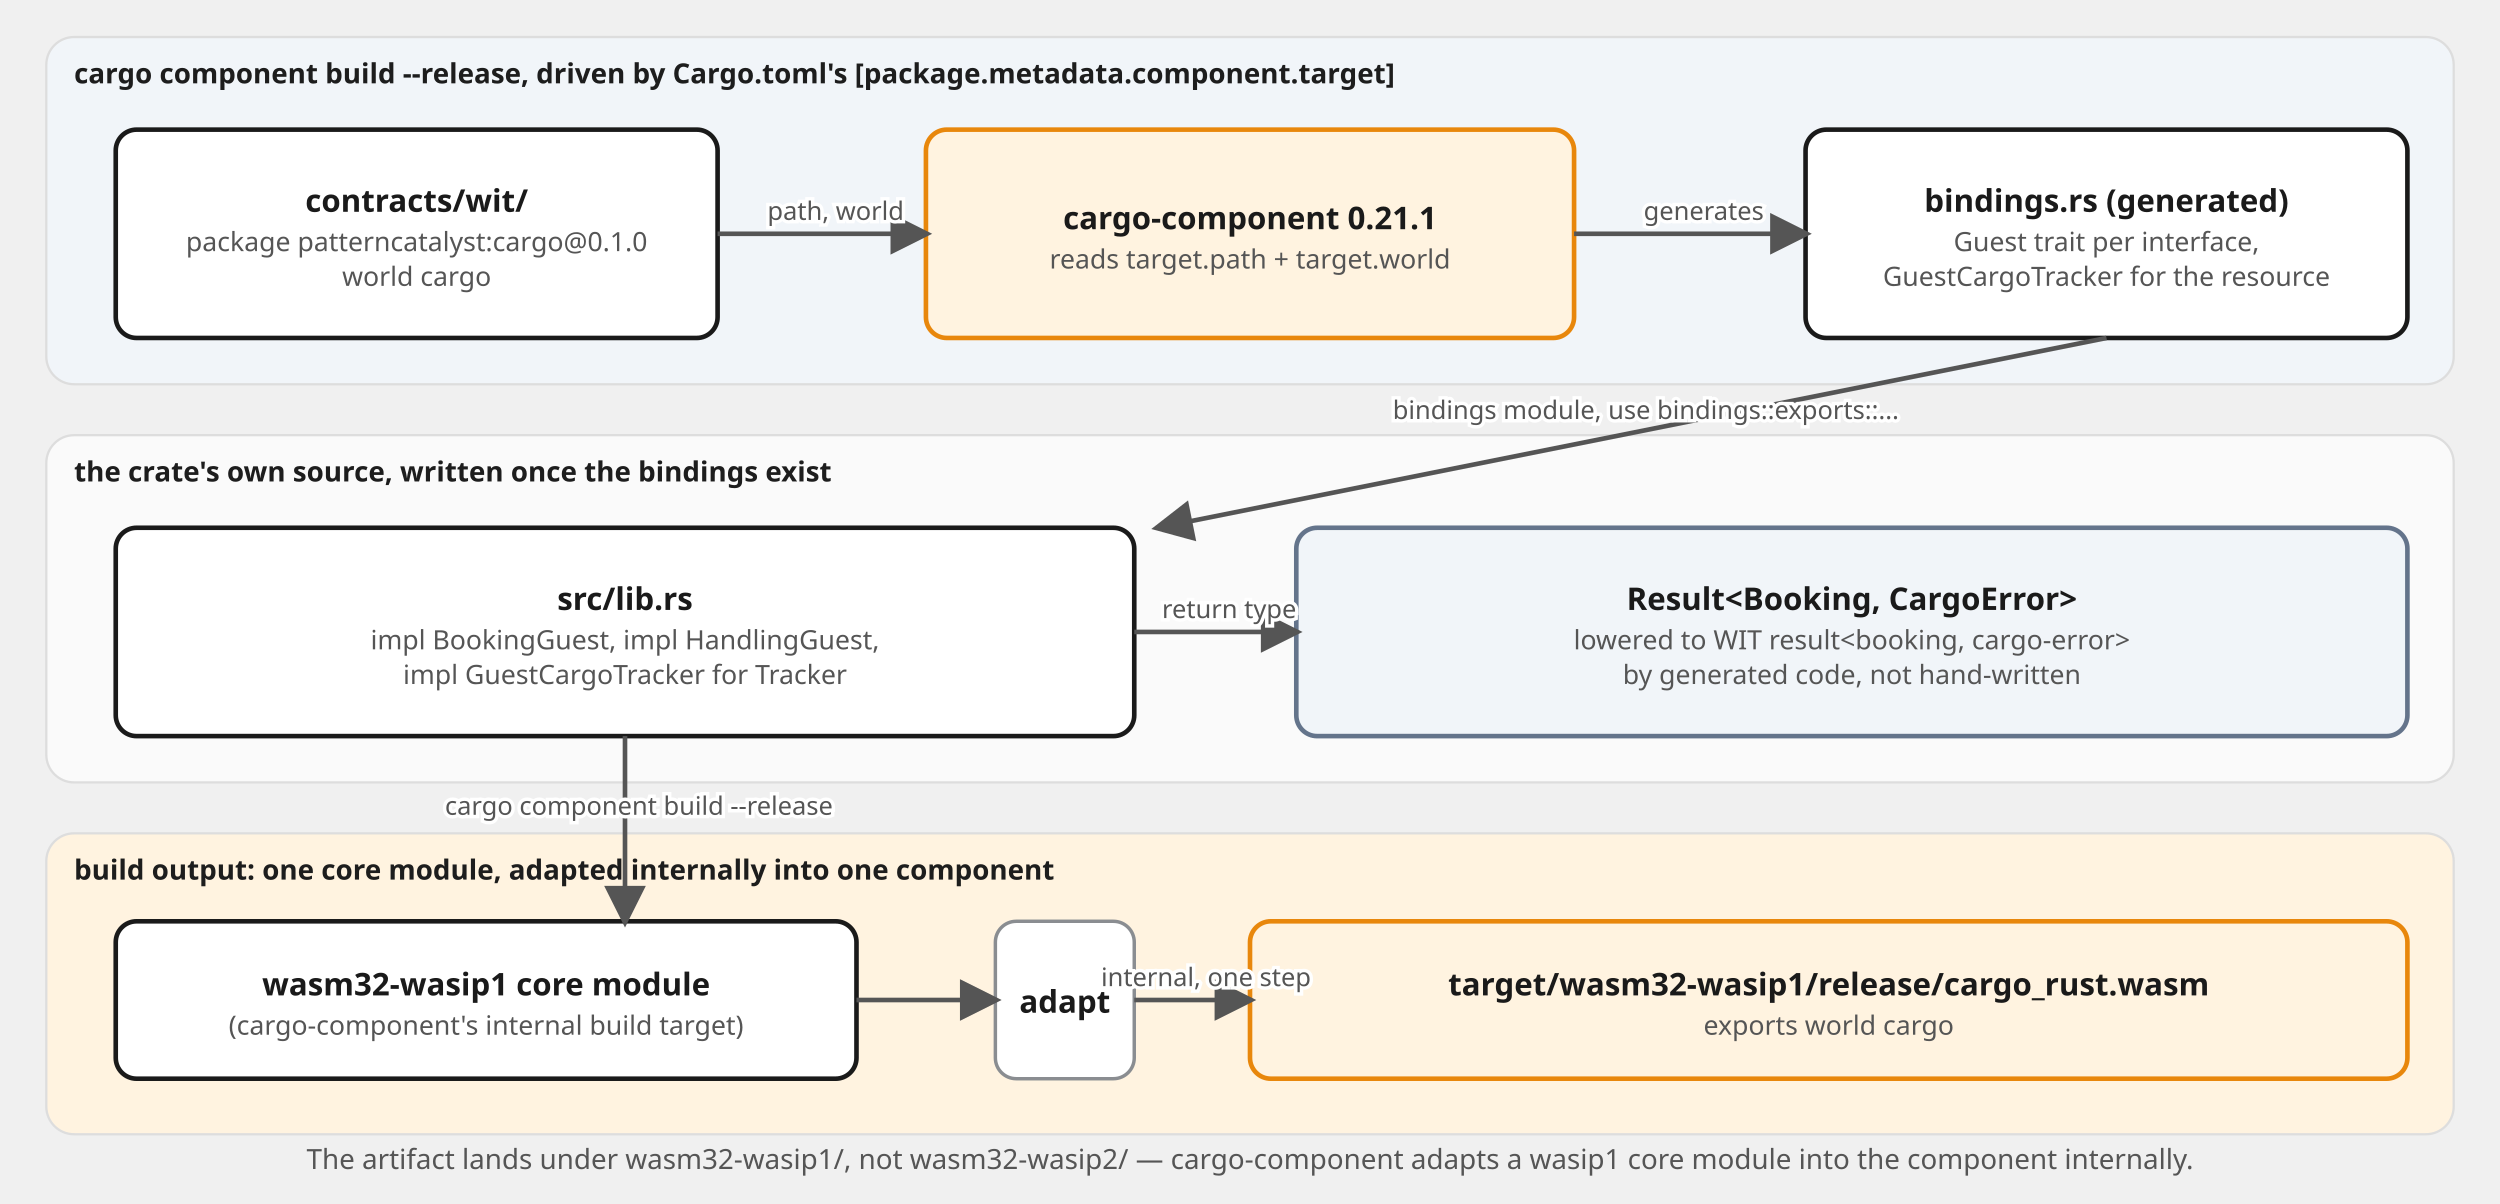
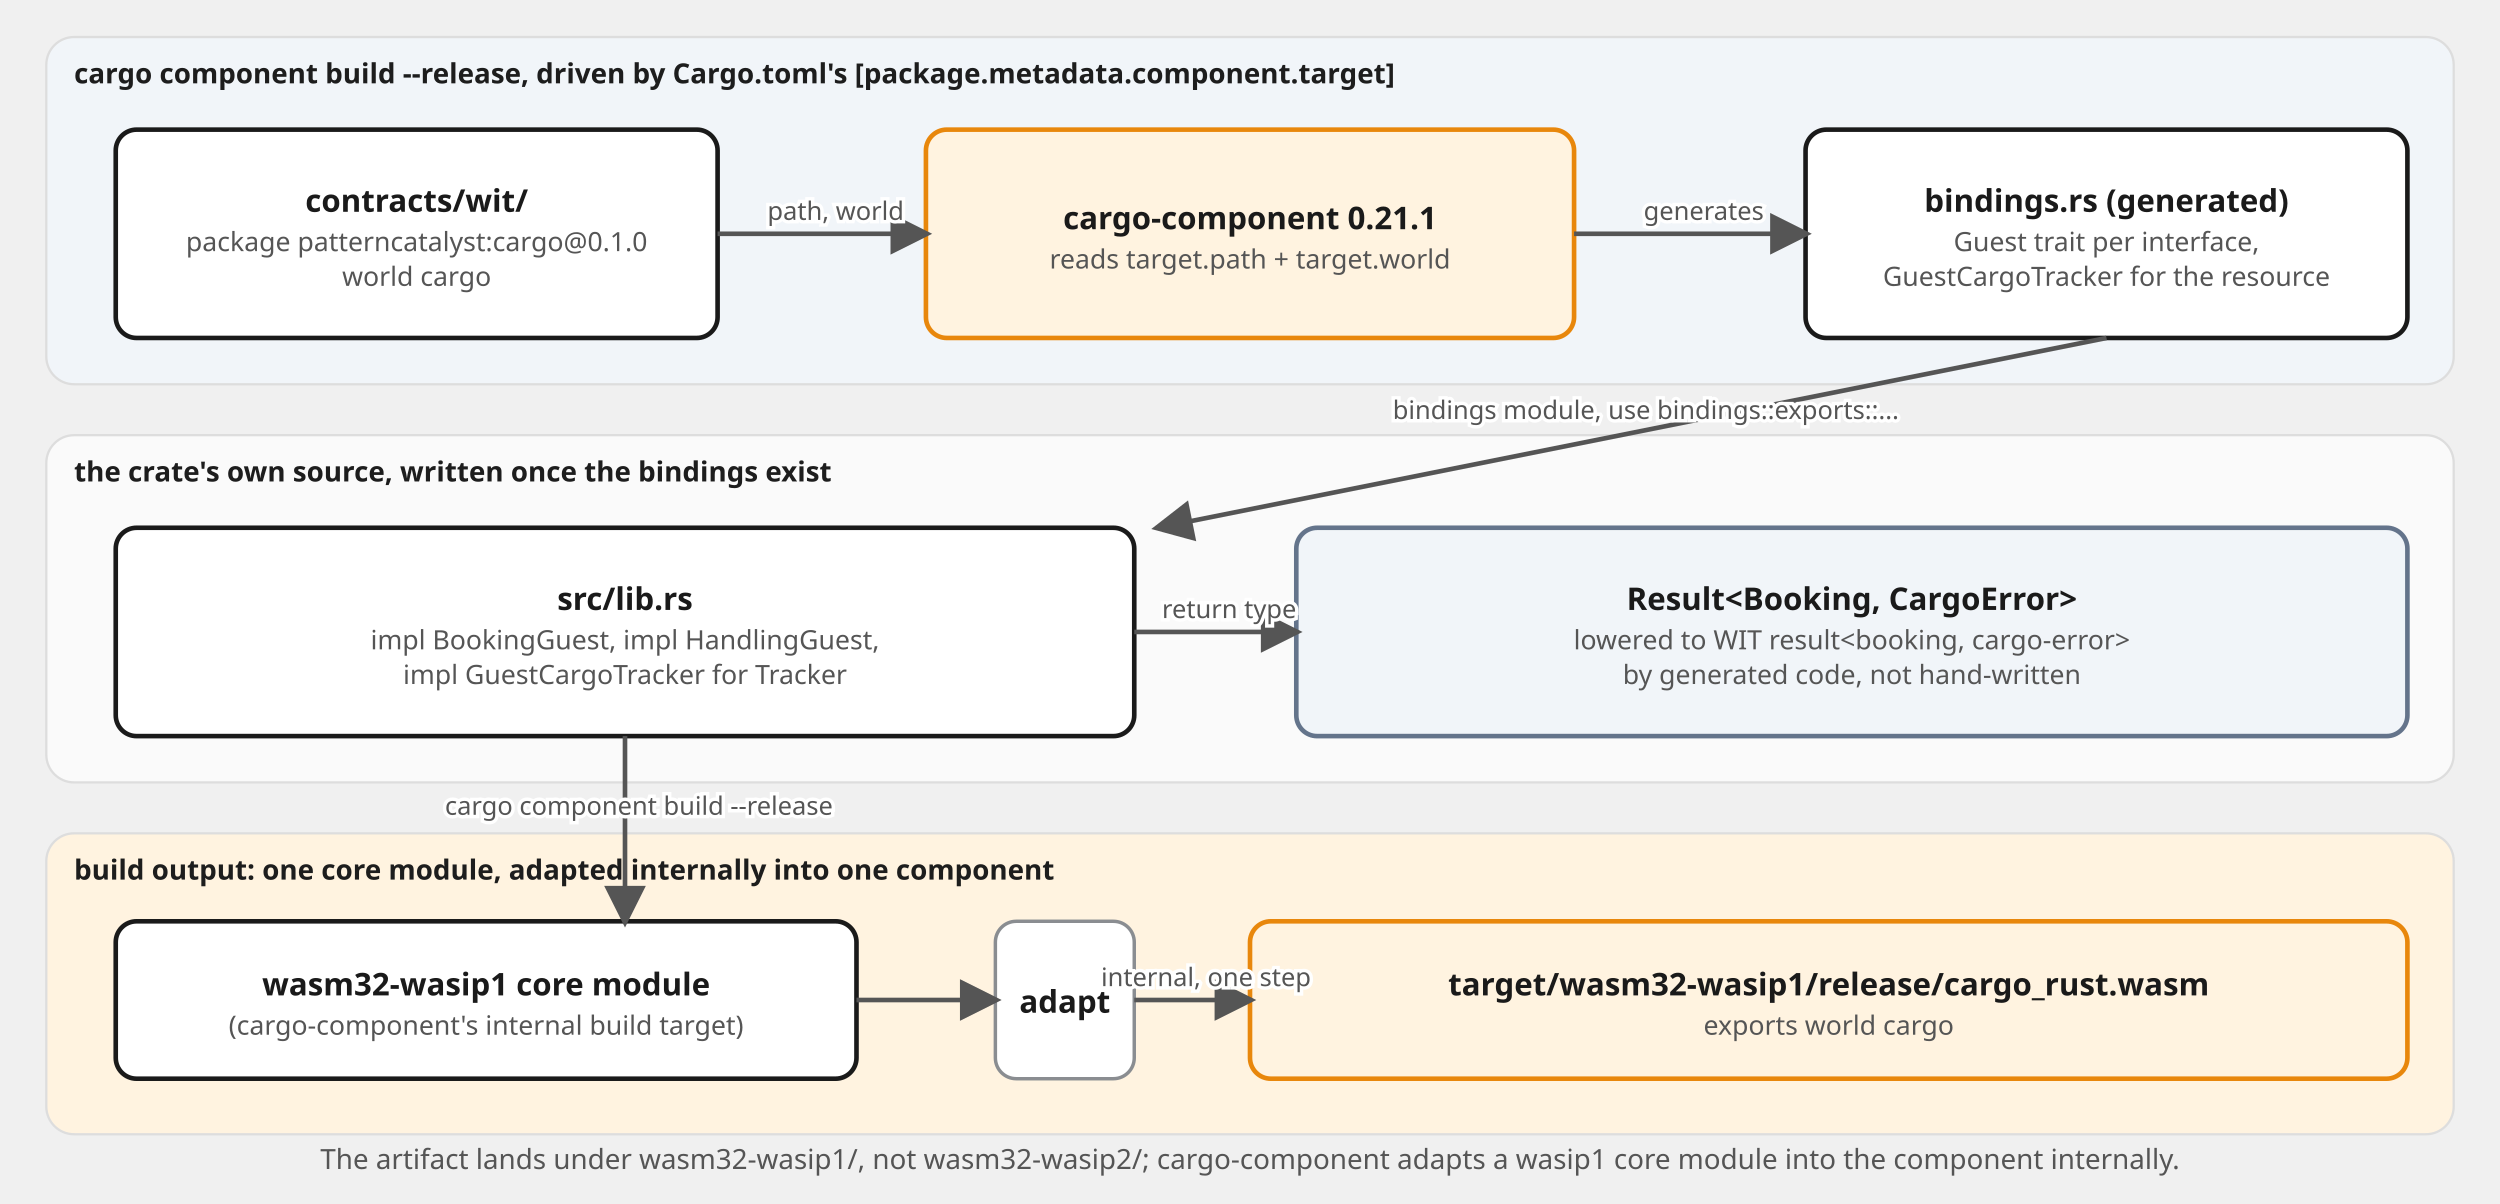
<svg xmlns="http://www.w3.org/2000/svg" viewBox="0 0 1080 520" font-family="'Red Hat Text', system-ui, sans-serif" role="img">
  <defs>
    <marker id="a" viewBox="0 0 10 10" refX="8.5" refY="5" markerWidth="9" markerHeight="9" orient="auto-start-reverse">
      <path d="M0,0 L10,5 L0,10 z" fill="#555" />
    </marker>
    <marker id="am" viewBox="0 0 10 10" refX="8.5" refY="5" markerWidth="9" markerHeight="9" orient="auto-start-reverse">
      <path d="M0,0 L10,5 L0,10 z" fill="#e8870c" />
    </marker>
  </defs>
  <rect x="20" y="16" width="1040" height="150" rx="12" fill="#f1f5f9" stroke="#ddd" />
  <text x="32" y="36" font-size="12" font-weight="700" fill="#1d1d1d">cargo component build --release, driven by Cargo.toml's [package.metadata.component.target]</text>
  <rect x="20" y="188" width="1040" height="150" rx="12" fill="#fafafa" stroke="#ddd" />
  <text x="32" y="208" font-size="12" font-weight="700" fill="#1d1d1d">the crate's own source, written once the bindings exist</text>
  <rect x="20" y="360" width="1040" height="130" rx="12" fill="#fff3e0" stroke="#ddd" />
  <text x="32" y="380" font-size="12" font-weight="700" fill="#1d1d1d">build output: one core module, adapted internally into one component</text>
  <rect x="50" y="56" width="260" height="90" rx="9" fill="#ffffff" stroke="#1a1a1a" stroke-width="2" />
  <text x="180.0" y="91.5" font-size="13.5" font-weight="700" fill="#1a1a1a" text-anchor="middle">contracts/wit/</text>
  <text x="180.0" y="108.5" font-size="11.5" fill="#555555" text-anchor="middle">package patterncatalyst:cargo@0.1.0</text>
  <text x="180.0" y="123.5" font-size="11.5" fill="#555555" text-anchor="middle">world cargo</text>
  <rect x="400" y="56" width="280" height="90" rx="9" fill="#fff3e0" stroke="#e8870c" stroke-width="2" />
  <text x="540.0" y="99.0" font-size="13.5" font-weight="700" fill="#1a1a1a" text-anchor="middle">cargo-component 0.21.1</text>
  <text x="540.0" y="116.0" font-size="11.5" fill="#555555" text-anchor="middle">reads target.path + target.world</text>
  <rect x="780" y="56" width="260" height="90" rx="9" fill="#ffffff" stroke="#1a1a1a" stroke-width="2" />
  <text x="910.0" y="91.5" font-size="13.5" font-weight="700" fill="#1a1a1a" text-anchor="middle">bindings.rs (generated)</text>
  <text x="910.0" y="108.5" font-size="11.5" fill="#555555" text-anchor="middle">Guest trait per interface,</text>
  <text x="910.0" y="123.5" font-size="11.5" fill="#555555" text-anchor="middle">GuestCargoTracker for the resource</text>
  <rect x="50" y="228" width="440" height="90" rx="9" fill="#ffffff" stroke="#1a1a1a" stroke-width="2" />
  <text x="270.0" y="263.5" font-size="13.5" font-weight="700" fill="#1a1a1a" text-anchor="middle">src/lib.rs</text>
  <text x="270.0" y="280.5" font-size="11.5" fill="#555555" text-anchor="middle">impl BookingGuest, impl HandlingGuest,</text>
  <text x="270.0" y="295.5" font-size="11.5" fill="#555555" text-anchor="middle">impl GuestCargoTracker for Tracker</text>
  <rect x="560" y="228" width="480" height="90" rx="9" fill="#f1f5f9" stroke="#64748b" stroke-width="2" />
  <text x="800.0" y="263.5" font-size="13.5" font-weight="700" fill="#1a1a1a" text-anchor="middle">Result&lt;Booking, CargoError&gt;</text>
  <text x="800.0" y="280.5" font-size="11.5" fill="#555555" text-anchor="middle">lowered to WIT result&lt;booking, cargo-error&gt;</text>
  <text x="800.0" y="295.5" font-size="11.5" fill="#555555" text-anchor="middle">by generated code, not hand-written</text>
  <rect x="50" y="398" width="320" height="68" rx="9" fill="#ffffff" stroke="#1a1a1a" stroke-width="2" />
  <text x="210.0" y="430.0" font-size="13.5" font-weight="700" fill="#1a1a1a" text-anchor="middle">wasm32-wasip1 core module</text>
  <text x="210.0" y="447.0" font-size="11.5" fill="#555555" text-anchor="middle">(cargo-component's internal build target)</text>
  <rect x="430" y="398" width="60" height="68" rx="9" fill="#ffffff" stroke="#8a8d91" stroke-width="1.5" />
  <text x="460.0" y="437.5" font-size="13.5" font-weight="700" fill="#1a1a1a" text-anchor="middle">adapt</text>
  <rect x="540" y="398" width="500" height="68" rx="9" fill="#fff3e0" stroke="#e8870c" stroke-width="2" />
  <text x="790.0" y="430.0" font-size="13.5" font-weight="700" fill="#1a1a1a" text-anchor="middle">target/wasm32-wasip1/release/cargo_rust.wasm</text>
  <text x="790.0" y="447.0" font-size="11.5" fill="#555555" text-anchor="middle">exports world cargo</text>
  <path d="M310,101 L400,101" fill="none" stroke="#555" stroke-width="2" marker-end="url(#a)" />
  <text x="361.0" y="95.0" font-size="11" fill="#ffffff" stroke="#ffffff" stroke-width="3" paint-order="stroke" text-anchor="middle">path, world</text>
  <text x="361.0" y="95.0" font-size="11" fill="#555" text-anchor="middle">path, world</text>
  <path d="M680,101 L780,101" fill="none" stroke="#555" stroke-width="2" marker-end="url(#a)" />
  <text x="736.0" y="95.0" font-size="11" fill="#ffffff" stroke="#ffffff" stroke-width="3" paint-order="stroke" text-anchor="middle">generates</text>
  <text x="736.0" y="95.0" font-size="11" fill="#555" text-anchor="middle">generates</text>
  <path d="M910,146 L500,228" fill="none" stroke="#555" stroke-width="2" marker-end="url(#a)" />
  <text x="711.0" y="181.0" font-size="11" fill="#ffffff" stroke="#ffffff" stroke-width="3" paint-order="stroke" text-anchor="middle">bindings module, use bindings::exports::...</text>
  <text x="711.0" y="181.0" font-size="11" fill="#555" text-anchor="middle">bindings module, use bindings::exports::...</text>
  <path d="M490,273 L560,273" fill="none" stroke="#555" stroke-width="2" marker-end="url(#a)" />
  <text x="531.0" y="267.0" font-size="11" fill="#ffffff" stroke="#ffffff" stroke-width="3" paint-order="stroke" text-anchor="middle">return type</text>
  <text x="531.0" y="267.0" font-size="11" fill="#555" text-anchor="middle">return type</text>
  <path d="M270,318 L270,398" fill="none" stroke="#555" stroke-width="2" marker-end="url(#a)" />
  <text x="276.0" y="352.0" font-size="11" fill="#ffffff" stroke="#ffffff" stroke-width="3" paint-order="stroke" text-anchor="middle">cargo component build --release</text>
  <text x="276.0" y="352.0" font-size="11" fill="#555" text-anchor="middle">cargo component build --release</text>
  <path d="M370,432 L430,432" fill="none" stroke="#555" stroke-width="2" marker-end="url(#a)" />
  <path d="M490,432 L540,432" fill="none" stroke="#555" stroke-width="2" marker-end="url(#a)" />
  <text x="521.0" y="426.0" font-size="11" fill="#ffffff" stroke="#ffffff" stroke-width="3" paint-order="stroke" text-anchor="middle">internal, one step</text>
  <text x="521.0" y="426.0" font-size="11" fill="#555" text-anchor="middle">internal, one step</text>
-   <text x="540" y="505" font-size="12" fill="#555555" text-anchor="middle">The artifact lands under wasm32-wasip1/, not wasm32-wasip2/ — cargo-component adapts a wasip1 core module into the component internally.</text>
+   <text x="540" y="505" font-size="12" fill="#555555" text-anchor="middle">The artifact lands under wasm32-wasip1/, not wasm32-wasip2/; cargo-component adapts a wasip1 core module into the component internally.</text>
</svg>
